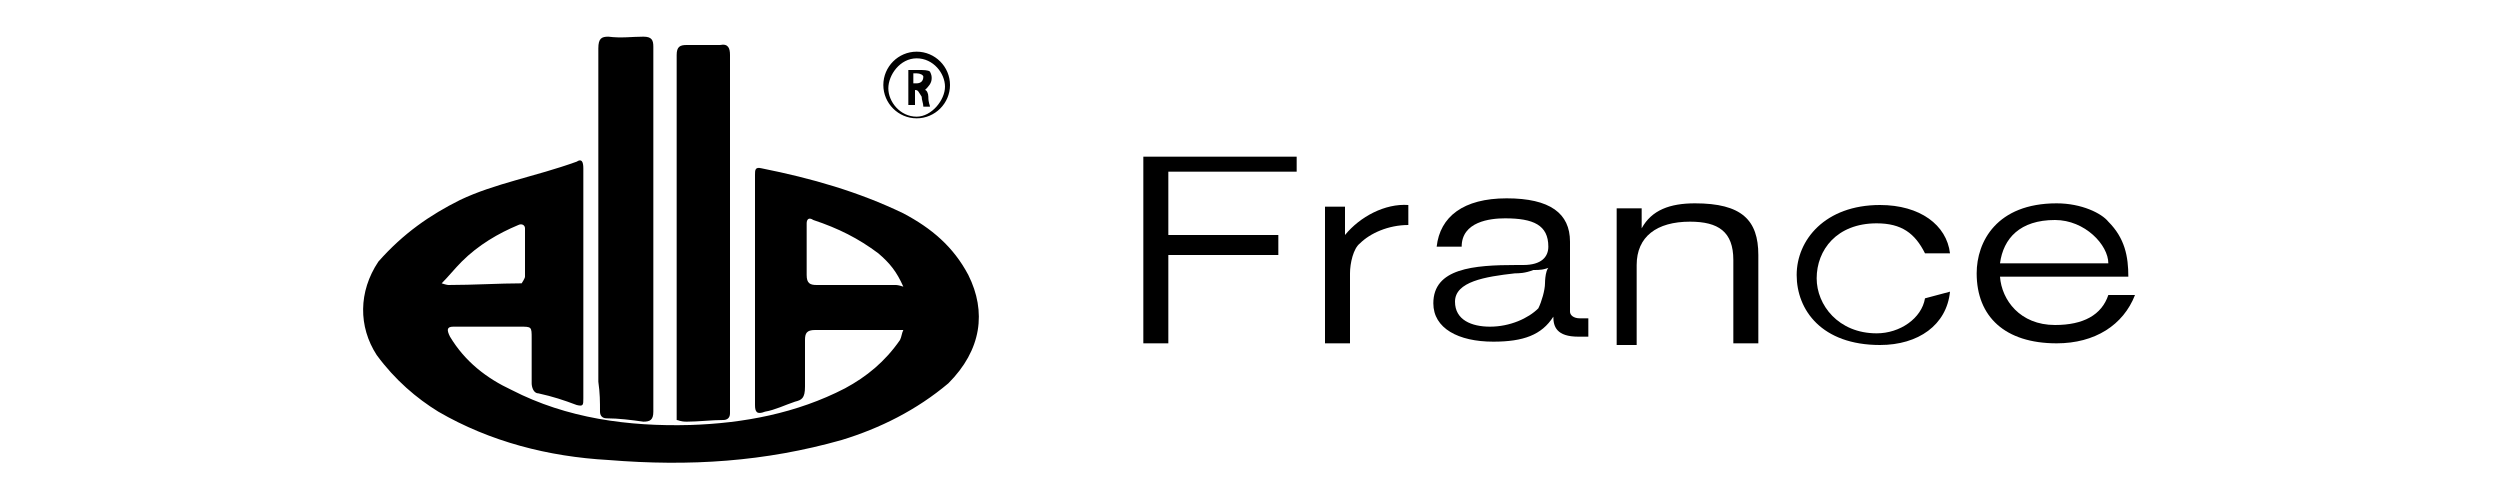
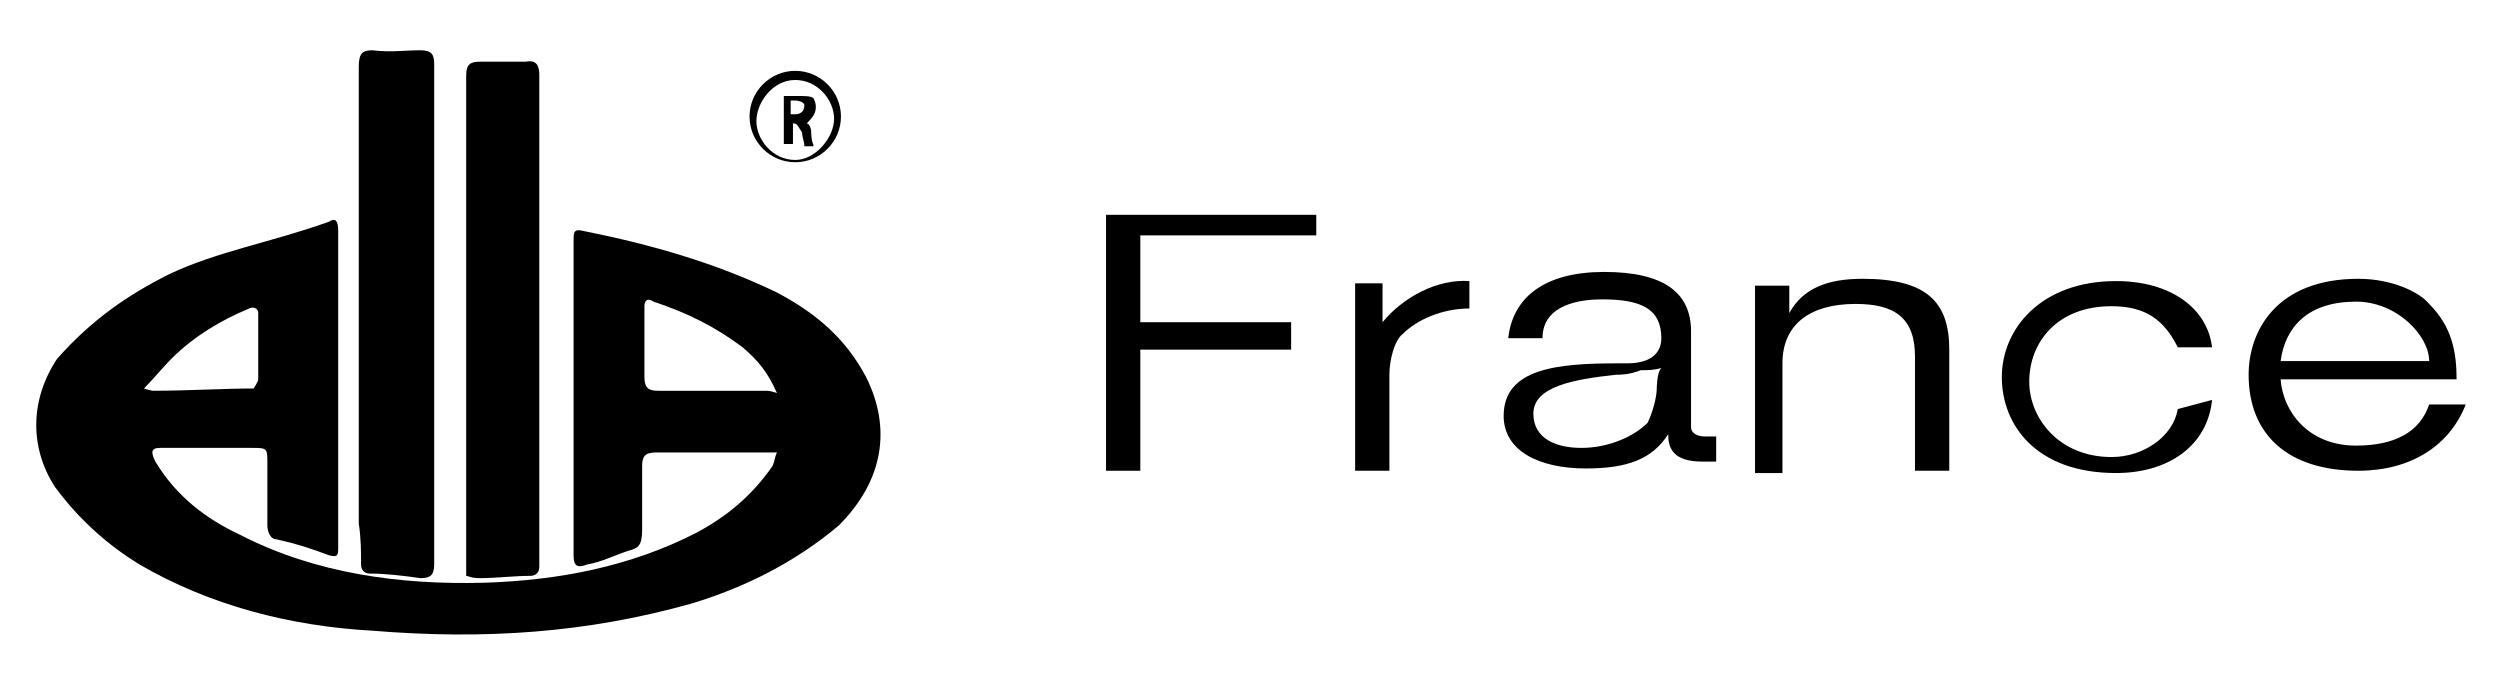
- <svg xmlns="http://www.w3.org/2000/svg" version="1.1" id="Capa_1" x="0px" y="0px" viewBox="0 0 150 30" style="enable-background:new 0 0 150 30;" xml:space="preserve">
+ <svg xmlns="http://www.w3.org/2000/svg" version="1.1" id="Capa_1" x="0px" y="0px" viewBox="0 0 109.4 30" style="enable-background:new 0 0 109.4 30;" xml:space="preserve">
  <g>
-     <path d="M36,24.7c0,0.2,0.1,0.4,0.4,0.4c0.7,0,1.5,0.1,2.2,0.2c0.4,0,0.6-0.1,0.6-0.6c0-3.7,0-7.2,0-10.9l0,0c0-3.7,0-7.4,0-11   c0-0.4-0.1-0.6-0.6-0.6c-0.7,0-1.3,0.1-2.1,0c-0.4,0-0.6,0.1-0.6,0.7c0,6.6,0,13.4,0,20C36,23.6,36,24.1,36,24.7z" />
-     <path d="M41.2,25.3c0.7,0,1.5-0.1,2.2-0.1c0.2,0,0.4-0.1,0.4-0.4c0-0.4,0-0.9,0-1.2c0-6.7,0-13.6,0-20.3c0-0.4-0.1-0.7-0.6-0.6   c-0.7,0-1.2,0-2,0c-0.4,0-0.6,0.1-0.6,0.6c0,3.7,0,7.2,0,10.9l0,0c0,3.7,0,7.4,0,11C40.7,25.2,40.8,25.3,41.2,25.3z" />
-     <path d="M26.3,24.7c3.1,1.8,6.6,2.7,10.2,2.9c4.9,0.4,9.4,0.1,14-1.2c2.3-0.7,4.5-1.8,6.4-3.4c2-2,2.3-4.3,1.2-6.5   c-0.9-1.7-2.2-2.8-3.9-3.7c-2.7-1.3-5.5-2.1-8.5-2.7c-0.4-0.1-0.4,0.1-0.4,0.4c0,3.1,0,6.3,0,9.3c0,1.5,0,2.9,0,4.5   c0,0.4,0.1,0.6,0.6,0.4c0.6-0.1,1.2-0.4,1.8-0.6c0.4-0.1,0.6-0.2,0.6-0.9c0-1,0-1.8,0-2.8c0-0.4,0.1-0.6,0.6-0.6c1.5,0,3.1,0,4.7,0   c0.1,0,0.2,0,0.6,0c-0.1,0.2-0.1,0.4-0.2,0.6c-0.9,1.3-2,2.2-3.3,2.9c-2.9,1.5-6.1,2.1-9.3,2.2c-3.7,0.1-7.4-0.4-10.7-2.1   c-1.5-0.7-2.8-1.7-3.7-3.2c-0.2-0.4-0.2-0.6,0.2-0.6c1.2,0,2.5,0,4,0c0.7,0,0.7,0,0.7,0.7c0,0.9,0,1.8,0,2.7c0,0.2,0.1,0.6,0.4,0.6   c0.9,0.2,1.5,0.4,2.3,0.7c0.4,0.1,0.4,0,0.4-0.4c0-4.7,0-9.2,0-13.8c0-0.4-0.1-0.6-0.4-0.4c-2.5,0.9-4.9,1.3-7,2.3   c-1.8,0.9-3.4,2-4.9,3.7c-1.2,1.8-1.2,3.9-0.1,5.6C23.7,22.8,25,23.9,26.3,24.7z M53.7,17.1c-1.5,0-3.1,0-4.7,0   c-0.4,0-0.6-0.1-0.6-0.6c0-1,0-2.1,0-3.1c0-0.2,0.1-0.4,0.4-0.2c1.5,0.5,2.7,1.1,3.9,2c0.7,0.6,1.1,1.1,1.5,2   C53.9,17.1,53.8,17.1,53.7,17.1z M27.7,15.7c1-1,2.2-1.7,3.4-2.2c0.2-0.1,0.4,0,0.4,0.2c0,1,0,2,0,2.9c0,0.1-0.2,0.4-0.2,0.4   c-1.3,0-2.9,0.1-4.4,0.1c0,0-0.1,0-0.4-0.1C26.9,16.6,27.3,16.1,27.7,15.7z" />
-     <path d="M54.8,5.4h0.1c0.2,0,0.2,0.1,0.4,0.4c0,0.2,0.1,0.4,0.1,0.6h0.4c0-0.1-0.1-0.2-0.1-0.6c0-0.2-0.1-0.4-0.2-0.4l0,0   c0.2-0.2,0.4-0.4,0.4-0.7c0-0.1,0-0.2-0.1-0.4c-0.1-0.1-0.4-0.1-0.7-0.1c-0.2,0-0.4,0-0.6,0v2.1h0.4V5.4H54.8z M54.8,4.4   c0,0,0.1,0,0.2,0c0.2,0,0.4,0.1,0.4,0.2C55.4,4.9,55.2,5,55,5h-0.2V4.4z" />
-     <path d="M55,7.1c1.1,0,2-0.9,2-2s-0.9-2-2-2c-1.1,0-2,0.9-2,2S53.9,7.1,55,7.1z M55,3.5c1,0,1.7,0.9,1.7,1.7S55.9,7,55,7   c-1,0-1.7-0.9-1.7-1.7S54,3.5,55,3.5z" />
-     <g>
-       <polygon points="68.6,20.6 70.1,20.6 70.1,15.3 76.7,15.3 76.7,14.1 70.1,14.1 70.1,10.3 77.8,10.3 77.8,9.4 68.6,9.4   " />
-       <path d="M80.7,14.1v-1.7h-1.2v8.2H81v-4.2c0-0.6,0.2-1.5,0.6-1.8c0.6-0.6,1.7-1.1,2.9-1.1l0,0v-1.2l0,0    C83.1,12.2,81.6,13,80.7,14.1z" />
-       <path d="M94.8,19.1c-0.4,0-0.6-0.2-0.6-0.4v-4.2c0-1.7-1.2-2.6-3.8-2.6c-2.6,0-4,1.1-4.2,2.9l0,0h1.5l0,0c0-1.5,1.7-1.7,2.6-1.7    c1.7,0,2.6,0.4,2.6,1.7c0,0.6-0.4,1.1-1.5,1.1c-0.2,0-0.4,0-0.4,0c-2.6,0-5,0.2-5,2.3c0,1.5,1.5,2.3,3.6,2.3    c1.8,0,2.9-0.4,3.6-1.5c0,0.6,0.2,1.2,1.5,1.2c0.2,0,0.4,0,0.6,0l0,0v-1.1l0,0C95,19.1,95,19.1,94.8,19.1z M92.7,17    c0,0.4-0.2,1.1-0.4,1.5c-0.6,0.6-1.7,1.1-2.9,1.1c-1.1,0-2.1-0.4-2.1-1.5c0-1.2,1.8-1.5,3.6-1.7c0.2,0,0.6,0,1.1-0.2    c0.4,0,0.6,0,1.1-0.2C92.7,15.9,92.7,17,92.7,17z" />
-       <path d="M101.7,12.2c-1.5,0-2.6,0.4-3.2,1.5v-1.2H97v8.2h1.2v-4.8c0-1.7,1.2-2.6,3.2-2.6c1.7,0,2.6,0.6,2.6,2.3v5h1.5v-5.3    C105.5,13.2,104.5,12.2,101.7,12.2z" />
-       <path d="M115.5,17.9c-0.2,1.2-1.5,2.1-2.9,2.1c-2.3,0-3.6-1.7-3.6-3.3c0-1.7,1.2-3.3,3.6-3.3c1.5,0,2.3,0.6,2.9,1.8l0,0h1.5l0,0    c-0.2-1.7-1.8-2.9-4.2-2.9c-3.3,0-5,2.1-5,4.2s1.5,4.2,5,4.2c2.3,0,4-1.2,4.2-3.2l0,0L115.5,17.9L115.5,17.9z" />
-       <path d="M123.4,12.2c-3.6,0-4.8,2.3-4.8,4.2c0,2.6,1.7,4.2,4.8,4.2c2.3,0,4-1.1,4.7-2.9l0,0h-1.6l0,0c-0.4,1.2-1.5,1.8-3.2,1.8    c-2.1,0-3.2-1.5-3.3-2.9h7.7l0,0c0-1.2-0.2-2.3-1.2-3.3C126.1,12.8,124.9,12.2,123.4,12.2z M120,15.8c0.2-1.5,1.2-2.6,3.3-2.6    c1.8,0,3.2,1.5,3.2,2.6H120z" />
-     </g>
+     <path d="M16.2,25.1c0.7,0,1.5,0.1,2.2,0.2c0.4,0,0.6-0.1,0.6-0.6c0-3.7,0-7.2,0-10.9s0-7.4,0-11c0-0.4-0.1-0.6-0.6-0.6   c-0.7,0-1.3,0.1-2.1,0c-0.4,0-0.6,0.1-0.6,0.7c0,6.6,0,13.4,0,20c0.1,0.7,0.1,1.2,0.1,1.8C15.8,24.9,15.9,25.1,16.2,25.1z" />
+     <path d="M23.2,25.2c0.2,0,0.4-0.1,0.4-0.4c0-0.4,0-0.9,0-1.2c0-6.7,0-13.6,0-20.3c0-0.4-0.1-0.7-0.6-0.6c-0.7,0-1.2,0-2,0   c-0.4,0-0.6,0.1-0.6,0.6c0,3.7,0,7.2,0,10.9s0,7.4,0,11c0.1,0,0.2,0.1,0.6,0.1C21.7,25.3,22.5,25.2,23.2,25.2z" />
+     <path d="M34,12.8c-2.7-1.3-5.5-2.1-8.5-2.7c-0.4-0.1-0.4,0.1-0.4,0.4c0,3.1,0,6.3,0,9.3c0,1.5,0,2.9,0,4.5c0,0.4,0.1,0.6,0.6,0.4   c0.6-0.1,1.2-0.4,1.8-0.6c0.4-0.1,0.6-0.2,0.6-0.9c0-1,0-1.8,0-2.8c0-0.4,0.1-0.6,0.6-0.6c1.5,0,3.1,0,4.7,0c0.1,0,0.2,0,0.6,0   c-0.1,0.2-0.1,0.4-0.2,0.6c-0.9,1.3-2,2.2-3.3,2.9c-2.9,1.5-6.1,2.1-9.3,2.2c-3.7,0.1-7.4-0.4-10.7-2.1c-1.5-0.7-2.8-1.7-3.7-3.2   c-0.2-0.4-0.2-0.6,0.2-0.6c1.2,0,2.5,0,4,0c0.7,0,0.7,0,0.7,0.7c0,0.9,0,1.8,0,2.7c0,0.2,0.1,0.6,0.4,0.6c0.9,0.2,1.5,0.4,2.3,0.7   c0.4,0.1,0.4,0,0.4-0.4c0-4.7,0-9.2,0-13.8c0-0.4-0.1-0.6-0.4-0.4c-2.5,0.9-4.9,1.3-7,2.3c-1.8,0.9-3.4,2-4.9,3.7   c-1.2,1.8-1.2,3.9-0.1,5.6c1.1,1.5,2.4,2.6,3.7,3.4c3.1,1.8,6.6,2.7,10.2,2.9c4.9,0.4,9.4,0.1,14-1.2c2.3-0.7,4.5-1.8,6.4-3.4   c2-2,2.3-4.3,1.2-6.5C37,14.8,35.7,13.7,34,12.8z M7.5,15.7c1-1,2.2-1.7,3.4-2.2c0.2-0.1,0.4,0,0.4,0.2c0,1,0,2,0,2.9   c0,0.1-0.2,0.4-0.2,0.4c-1.3,0-2.9,0.1-4.4,0.1c0,0-0.1,0-0.4-0.1C6.7,16.6,7.1,16.1,7.5,15.7z M33.5,17.1c-1.5,0-3.1,0-4.7,0   c-0.4,0-0.6-0.1-0.6-0.6c0-1,0-2.1,0-3.1c0-0.2,0.1-0.4,0.4-0.2c1.5,0.5,2.7,1.1,3.9,2c0.7,0.6,1.1,1.1,1.5,2   C33.7,17.1,33.6,17.1,33.5,17.1z" />
+     <path d="M34.7,5.4c0.2,0,0.2,0.1,0.4,0.4c0,0.2,0.1,0.4,0.1,0.6h0.4c0-0.1-0.1-0.2-0.1-0.6c0-0.2-0.1-0.4-0.2-0.4   c0.2-0.2,0.4-0.4,0.4-0.7c0-0.1,0-0.2-0.1-0.4c-0.1-0.1-0.4-0.1-0.7-0.1c-0.2,0-0.4,0-0.6,0v2.1h0.4V5.4z M34.6,4.4   c0,0,0.1,0,0.2,0c0.2,0,0.4,0.1,0.4,0.2C35.2,4.9,35,5,34.8,5h-0.2V4.4z" />
+     <path d="M34.8,7.1c1.1,0,2-0.9,2-2c0-1.1-0.9-2-2-2c-1.1,0-2,0.9-2,2C32.8,6.2,33.7,7.1,34.8,7.1z M34.8,3.5c1,0,1.7,0.9,1.7,1.7   S35.7,7,34.8,7c-1,0-1.7-0.9-1.7-1.7S33.8,3.5,34.8,3.5z" />
+     <polygon points="48.4,20.6 49.9,20.6 49.9,15.3 56.5,15.3 56.5,14.1 49.9,14.1 49.9,10.3 57.6,10.3 57.6,9.4 48.4,9.4  " />
+     <path d="M60.5,14.1v-1.7h-1.2v8.2h1.5v-4.2c0-0.6,0.2-1.5,0.6-1.8c0.6-0.6,1.7-1.1,2.9-1.1v-1.2C62.9,12.2,61.4,13,60.5,14.1z" />
+     <path d="M74,18.7v-4.2c0-1.7-1.2-2.6-3.8-2.6s-4,1.1-4.2,2.9h1.5c0-1.5,1.7-1.7,2.6-1.7c1.7,0,2.6,0.4,2.6,1.7   c0,0.6-0.4,1.1-1.5,1.1c-0.2,0-0.4,0-0.4,0c-2.6,0-5,0.2-5,2.3c0,1.5,1.5,2.3,3.6,2.3c1.8,0,2.9-0.4,3.6-1.5c0,0.6,0.2,1.2,1.5,1.2   c0.2,0,0.4,0,0.6,0v-1.1c-0.3,0-0.3,0-0.5,0C74.2,19.1,74,18.9,74,18.7z M72.1,18.5c-0.6,0.6-1.7,1.1-2.9,1.1   c-1.1,0-2.1-0.4-2.1-1.5c0-1.2,1.8-1.5,3.6-1.7c0.2,0,0.6,0,1.1-0.2c0.3,0,0.6,0,0.9-0.1c-0.2,0.2-0.2,0.9-0.2,0.9   C72.5,17.4,72.3,18.1,72.1,18.5z" />
+     <path d="M81.5,12.2c-1.5,0-2.6,0.4-3.2,1.5v-1.2h-1.5v8.2H78v-4.8c0-1.7,1.2-2.6,3.2-2.6c1.7,0,2.6,0.6,2.6,2.3v5h1.5v-5.3   C85.3,13.2,84.3,12.2,81.5,12.2z" />
+     <path d="M92.4,13.4c1.5,0,2.3,0.6,2.9,1.8h1.5c-0.2-1.7-1.8-2.9-4.2-2.9c-3.3,0-5,2.1-5,4.2s1.5,4.2,5,4.2c2.3,0,4-1.2,4.2-3.2   l-1.5,0.4c-0.2,1.2-1.5,2.1-2.9,2.1c-2.3,0-3.6-1.7-3.6-3.3C88.8,15,90,13.4,92.4,13.4z" />
+     <path d="M106.3,17.7c-0.4,1.2-1.5,1.8-3.2,1.8c-2.1,0-3.2-1.5-3.3-2.9h7.7c0-1.2-0.2-2.3-1.2-3.3c-0.4-0.5-1.6-1.1-3.1-1.1   c-3.6,0-4.8,2.3-4.8,4.2c0,2.6,1.7,4.2,4.8,4.2c2.3,0,4-1.1,4.7-2.9H106.3z M103.1,13.2c1.8,0,3.2,1.5,3.2,2.6h-6.5   C100,14.3,101,13.2,103.1,13.2z" />
  </g>
</svg>
